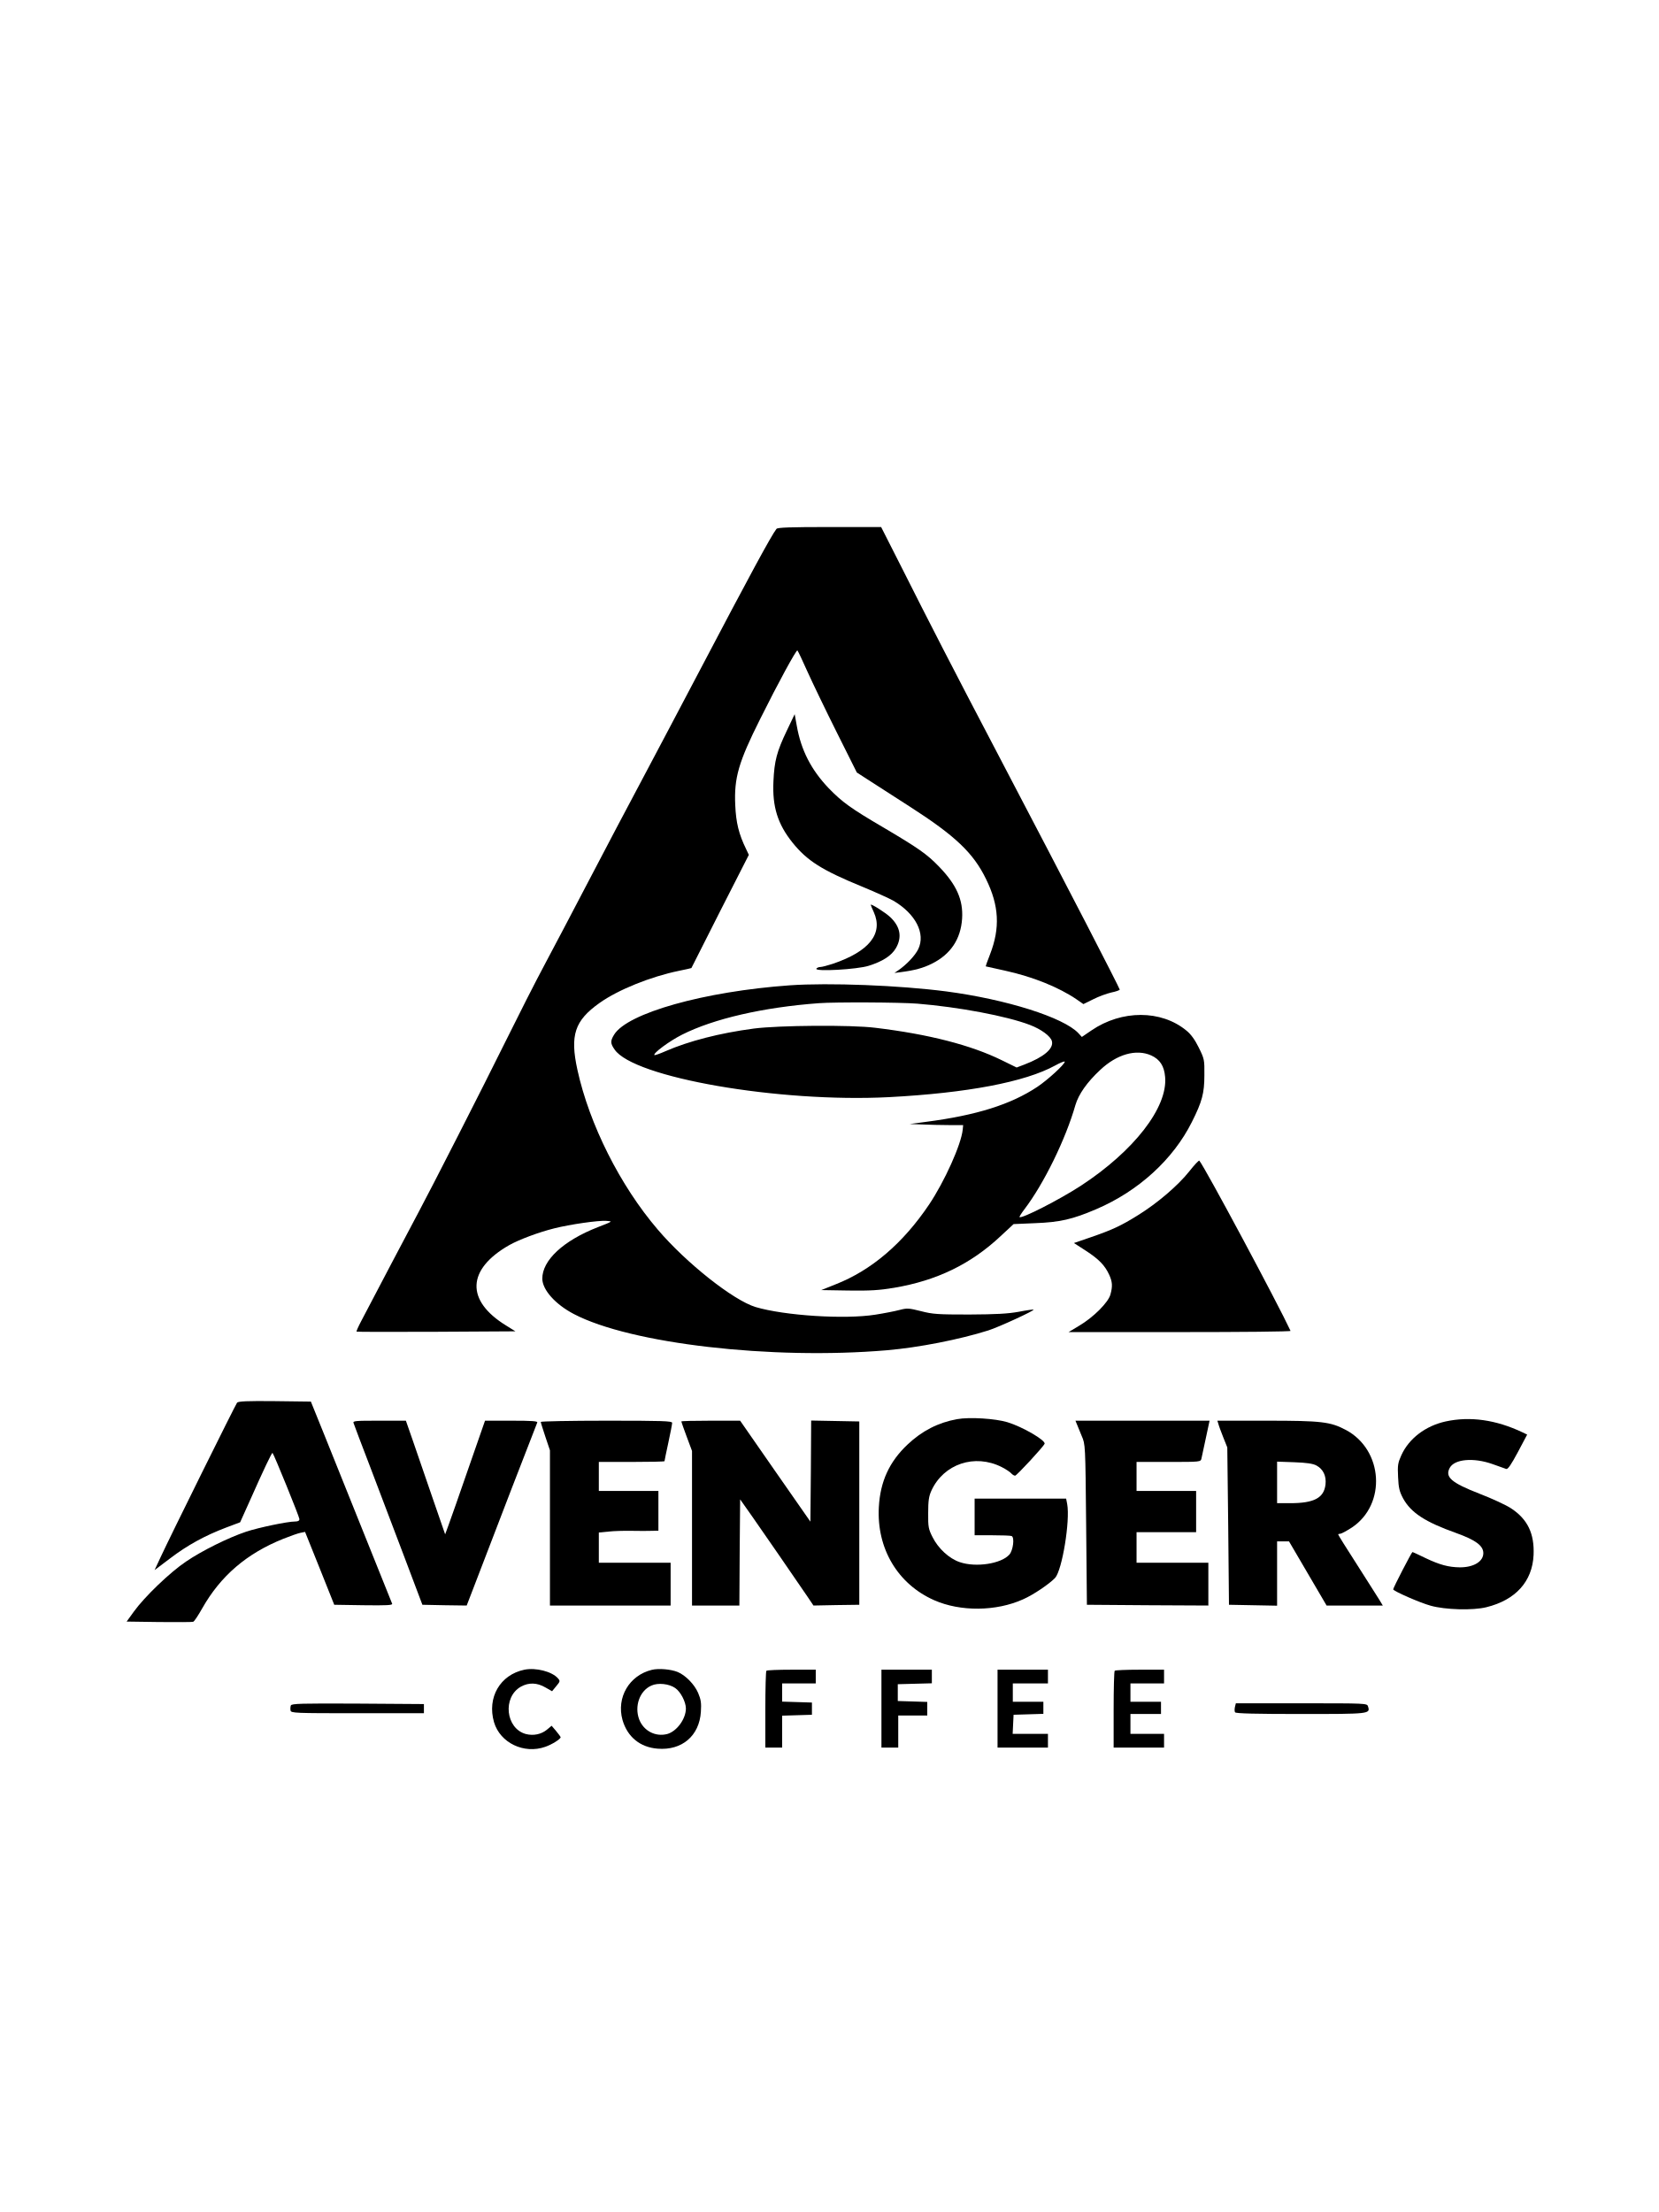
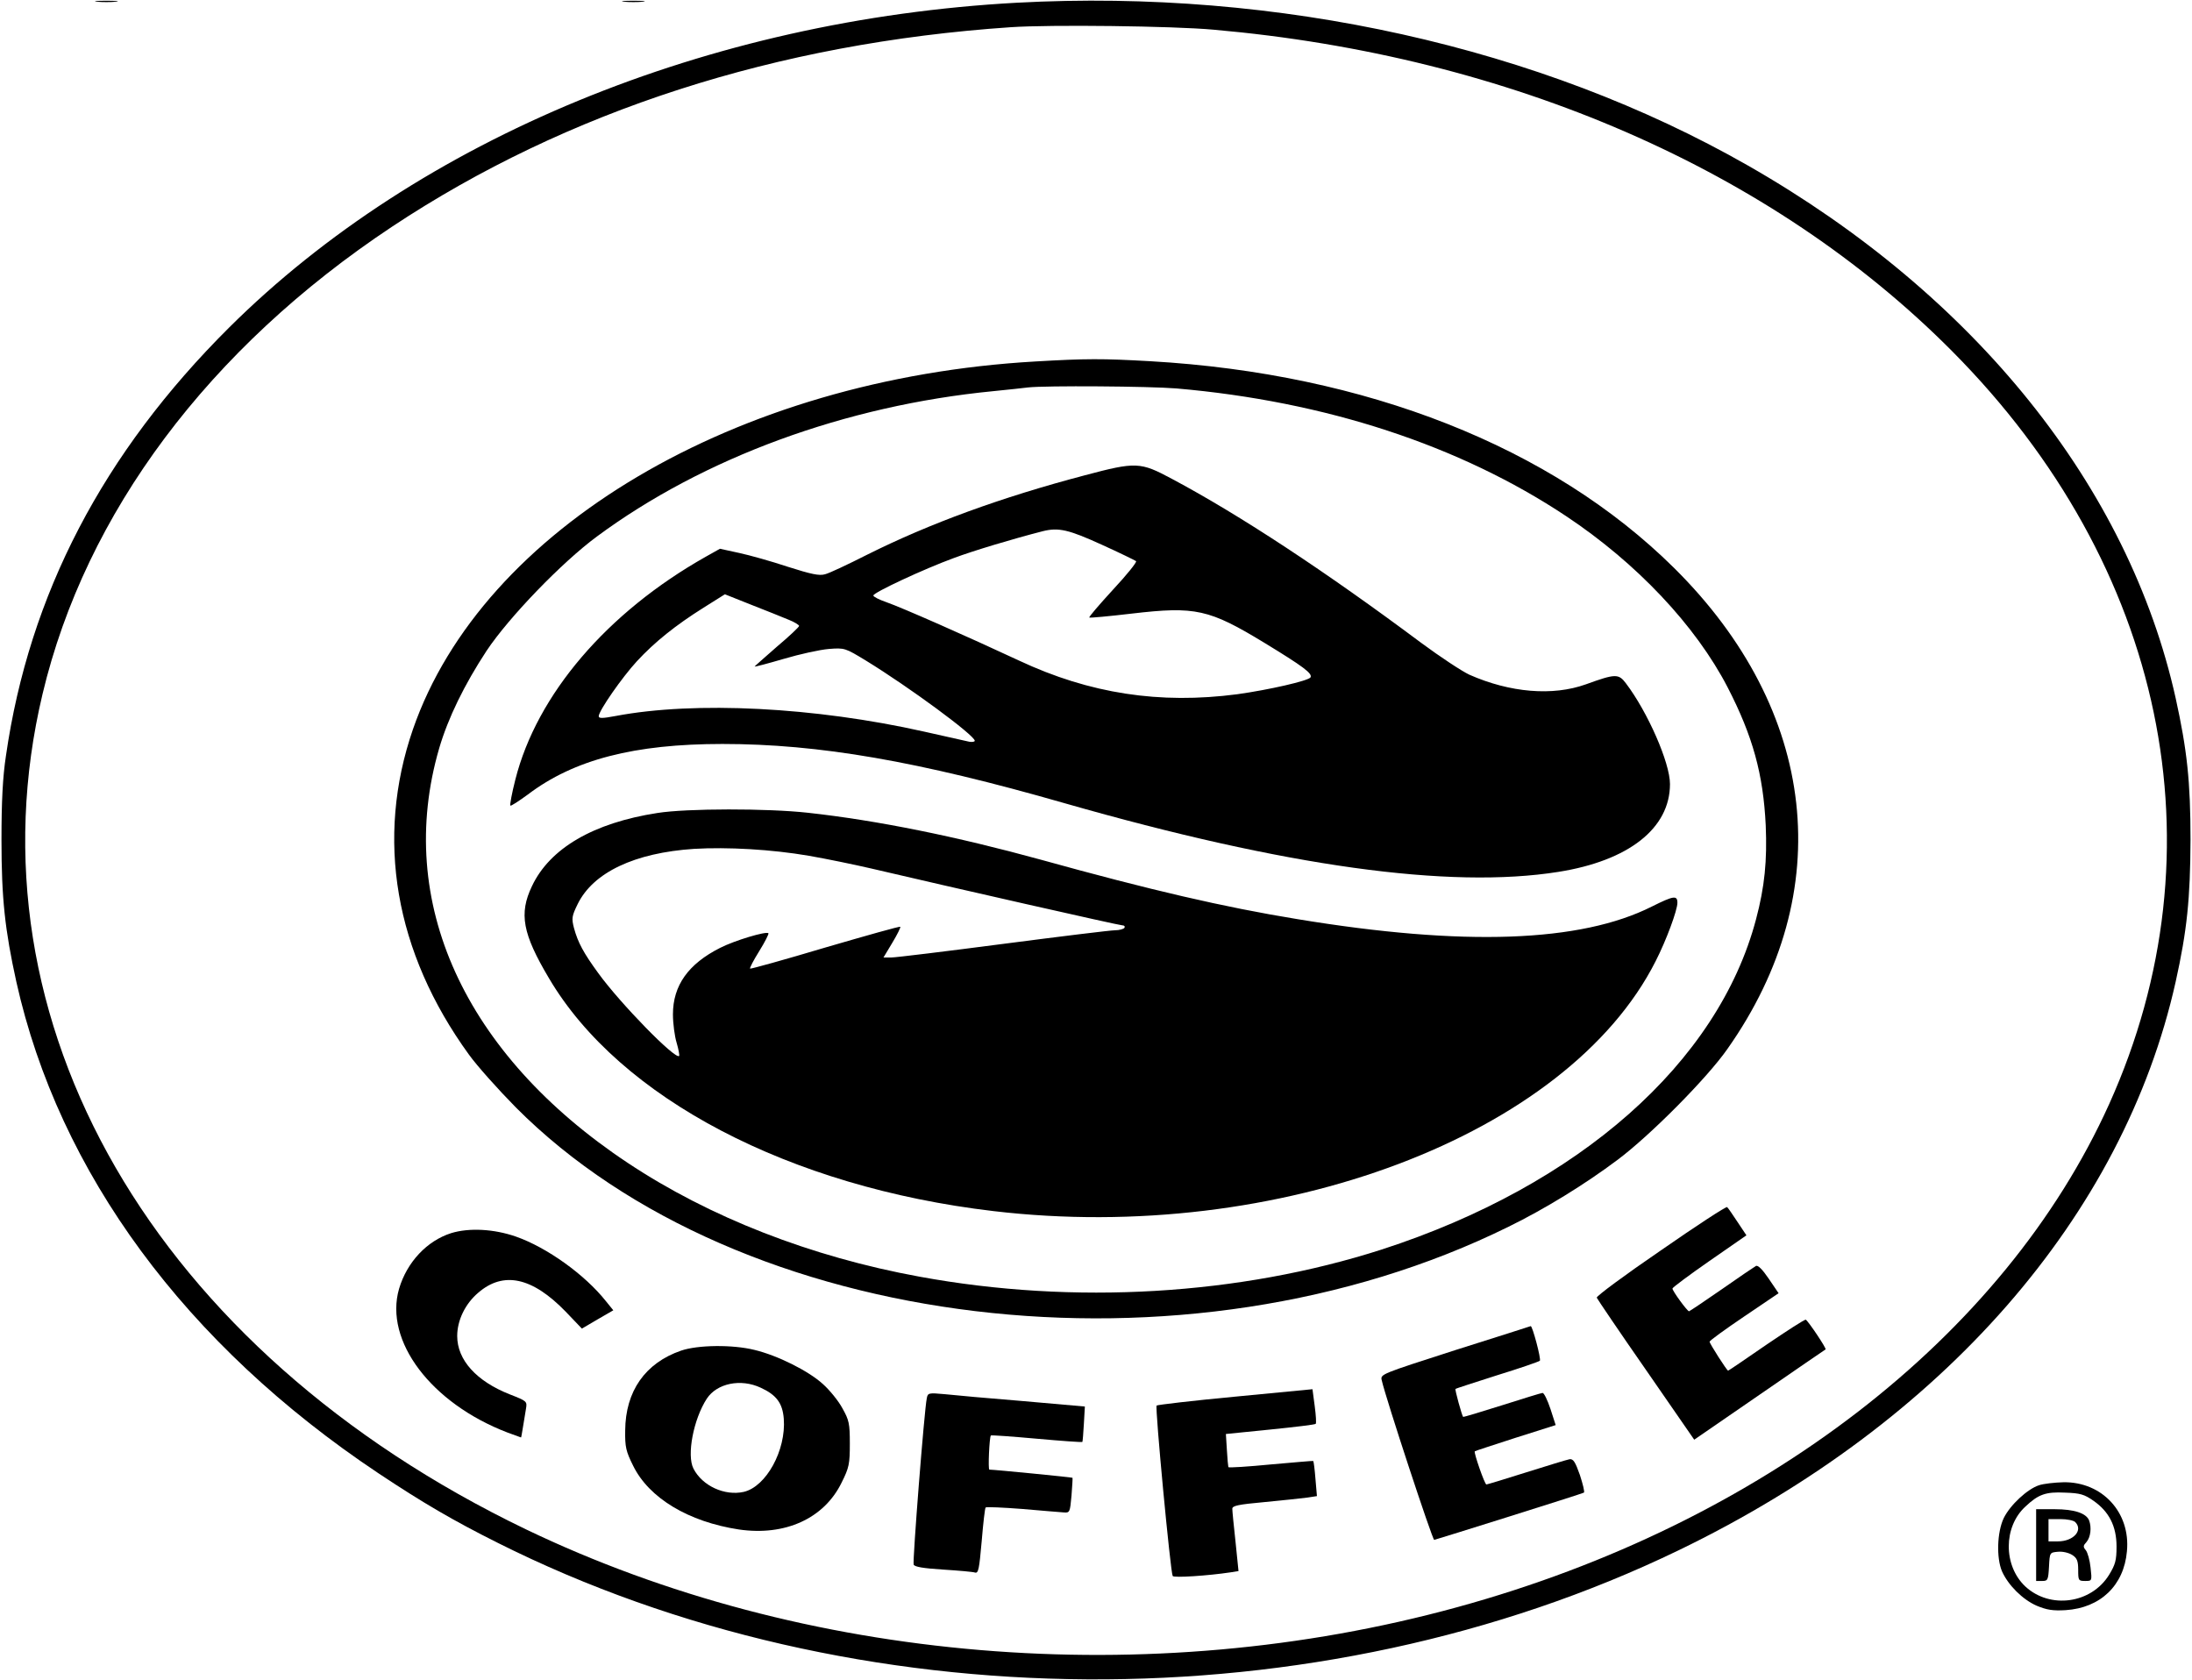
- <svg xmlns="http://www.w3.org/2000/svg" version="1.0" width="1086pt" height="1448pt" viewBox="0 0 1086 1448" preserveAspectRatio="xMidYMid meet">
-   <style>
-   :root { color: #000000; }
-   @media (prefers-color-scheme: dark) {
-     :root { color: #ffffff; }
-   }
- </style>
-   <g transform="translate(0,1448) scale(0.1,-0.1)" fill="currentColor" stroke="none">
-     <path d="M5083 11018 c-33 -41 -182 -317 -503 -928 -117 -223 -286 -542 -375 -710 -90 -168 -246 -465 -348 -660 -102 -195 -233 -445 -292 -555 -59 -110 -174 -337 -257 -505 -144 -292 -489 -968 -568 -1115 -35 -65 -300 -568 -376 -714 -19 -36 -32 -66 -30 -68 1 -2 236 -2 521 -1 l519 3 -61 38 c-265 163 -258 367 20 526 64 36 191 84 295 110 103 26 290 53 342 49 42 -3 42 -3 -56 -41 -226 -88 -365 -217 -364 -338 1 -73 86 -168 207 -231 370 -194 1294 -301 2048 -237 209 18 475 70 665 130 69 22 303 130 296 136 -2 2 -46 -4 -97 -14 -72 -13 -147 -17 -324 -18 -205 0 -239 2 -316 22 -80 20 -90 21 -140 8 -30 -8 -101 -22 -159 -31 -201 -32 -596 -6 -784 50 -145 44 -453 287 -641 508 -245 286 -447 688 -525 1044 -50 228 -18 323 144 438 122 87 336 173 521 211 44 9 80 17 81 18 0 1 85 168 188 372 l188 369 -17 36 c-49 100 -67 175 -72 290 -8 178 21 280 164 565 117 235 237 455 243 447 4 -4 33 -65 65 -137 32 -71 118 -250 191 -396 l133 -266 93 -60 c51 -33 167 -108 258 -166 294 -189 412 -301 495 -472 85 -173 93 -319 26 -492 -17 -42 -29 -78 -28 -79 1 0 58 -13 126 -28 183 -40 353 -109 470 -189 l43 -30 65 32 c35 18 88 37 118 44 30 6 55 15 55 19 0 4 -97 195 -216 425 -212 409 -254 490 -601 1153 -259 493 -445 855 -602 1168 l-143 282 -338 0 c-258 0 -340 -3 -347 -12z" />
-     <path d="M5151 9698 c-66 -138 -82 -199 -88 -333 -8 -166 28 -280 125 -401 96 -119 192 -180 458 -289 87 -36 177 -77 202 -91 146 -86 212 -215 163 -317 -21 -43 -77 -102 -131 -139 l-25 -17 40 5 c93 12 148 27 206 56 122 61 188 160 197 294 8 123 -36 222 -151 341 -79 82 -135 121 -367 258 -210 123 -268 165 -356 256 -114 120 -180 248 -208 407 l-14 77 -51 -107z" />
-     <path d="M5700 8557 c0 -3 9 -24 20 -48 63 -140 -29 -257 -268 -338 -34 -11 -71 -21 -81 -21 -11 0 -23 -5 -27 -11 -12 -21 269 -5 343 19 92 29 149 66 178 116 41 71 29 140 -38 203 -31 29 -127 90 -127 80z" />
-     <path d="M5170 8030 c-561 -40 -1064 -182 -1150 -323 -25 -41 -25 -57 3 -97 124 -184 1076 -349 1797 -312 511 27 890 99 1087 207 34 19 63 30 63 25 0 -17 -111 -119 -180 -165 -173 -115 -398 -186 -730 -229 l-105 -14 85 -3 c47 -2 126 -4 175 -4 l90 0 -3 -30 c-10 -98 -119 -339 -220 -490 -171 -254 -377 -430 -611 -522 l-95 -38 179 -3 c143 -2 203 2 298 18 279 47 502 155 697 338 l85 79 140 6 c163 6 246 25 402 92 276 118 503 326 625 570 67 133 82 189 82 306 1 102 0 107 -37 182 -25 51 -52 88 -81 111 -165 136 -423 136 -621 1 l-63 -43 -23 25 c-97 103 -471 221 -864 273 -307 40 -769 58 -1025 40z m835 -120 c270 -22 584 -81 736 -139 74 -28 137 -74 145 -107 12 -49 -53 -104 -181 -153 l-50 -19 -98 48 c-202 99 -478 170 -827 212 -159 20 -633 16 -795 -5 -226 -30 -426 -82 -578 -148 -38 -17 -71 -28 -73 -26 -12 11 99 93 181 134 206 104 530 179 895 206 105 8 534 6 645 -3z m1531 -339 c57 -26 85 -69 91 -141 18 -199 -204 -485 -553 -713 -142 -92 -387 -217 -400 -204 -2 2 12 25 32 51 126 165 270 458 334 683 21 70 75 148 162 229 109 103 236 139 334 95z" />
-     <path d="M7785 6812 c-73 -92 -208 -208 -336 -287 -112 -70 -169 -96 -311 -145 l-108 -37 79 -51 c86 -56 124 -96 152 -157 21 -46 23 -75 8 -129 -14 -52 -111 -149 -204 -204 l-70 -42 728 0 c401 0 727 3 725 8 -81 175 -561 1072 -597 1114 -3 4 -33 -28 -66 -70z" />
-     <path d="M1552 5298 c-11 -14 -436 -872 -500 -1010 l-40 -86 102 77 c113 86 226 148 365 201 l93 35 63 140 c94 212 145 318 149 314 10 -10 176 -419 176 -433 0 -11 -9 -16 -29 -16 -49 0 -235 -39 -318 -66 -117 -39 -291 -125 -395 -196 -106 -71 -273 -232 -342 -328 l-47 -65 213 -3 c117 -1 217 -1 223 2 7 2 33 42 59 88 120 212 291 359 531 455 45 18 96 36 112 39 l30 6 96 -239 95 -238 192 -3 c152 -2 191 0 187 10 -6 16 -317 790 -441 1098 l-91 225 -236 3 c-181 2 -239 -1 -247 -10z" />
-     <path d="M6265 5190 c-123 -22 -230 -77 -324 -166 -120 -113 -179 -243 -188 -410 -15 -271 124 -504 362 -609 172 -76 406 -74 583 6 68 30 172 101 209 140 46 51 99 374 79 483 l-7 36 -299 0 -300 0 0 -120 0 -120 114 0 c63 0 120 -2 128 -5 21 -8 10 -95 -15 -122 -54 -60 -219 -85 -324 -49 -69 23 -141 89 -178 163 -27 53 -30 67 -29 158 0 80 4 109 21 147 80 175 284 244 461 154 26 -13 54 -32 61 -40 8 -9 19 -16 26 -16 10 0 186 190 193 209 8 22 -144 111 -243 141 -79 24 -249 35 -330 20z" />
-     <path d="M9463 5175 c-131 -29 -240 -111 -290 -222 -22 -49 -25 -65 -21 -141 3 -72 9 -96 33 -141 52 -94 144 -154 349 -227 125 -45 176 -82 176 -131 0 -55 -63 -93 -153 -93 -75 1 -131 16 -224 60 -45 22 -84 40 -87 40 -5 0 -126 -234 -126 -244 0 -11 175 -88 245 -107 95 -27 277 -32 365 -10 191 47 301 168 309 342 6 140 -39 234 -147 305 -31 21 -124 64 -207 96 -185 72 -227 109 -195 169 31 58 156 69 280 25 41 -15 82 -29 90 -32 11 -3 32 28 76 110 l61 115 -31 15 c-173 82 -342 106 -503 71z" />
-     <path d="M2315 5163 c3 -10 53 -142 111 -293 57 -151 157 -414 222 -585 l117 -310 145 -3 145 -2 47 122 c118 310 400 1040 415 1076 4 9 -33 12 -168 12 l-174 0 -109 -313 c-59 -171 -118 -339 -130 -371 l-22 -60 -83 240 c-45 131 -103 299 -128 372 l-46 132 -174 0 c-163 0 -175 -1 -168 -17z" />
-     <path d="M3540 5172 c0 -5 14 -48 30 -97 l30 -89 0 -508 0 -508 395 0 395 0 0 140 0 140 -235 0 -235 0 0 99 0 99 63 6 c34 4 103 6 152 5 50 -1 109 -1 133 0 l42 1 0 130 0 130 -195 0 -195 0 0 95 0 95 215 0 c118 0 215 2 215 5 0 3 11 57 25 121 14 64 25 122 25 130 0 12 -65 14 -430 14 -236 0 -430 -4 -430 -8z" />
-     <path d="M4460 5175 c0 -3 16 -48 35 -99 l35 -94 0 -506 0 -506 155 0 155 0 2 347 3 348 81 -115 c73 -104 259 -374 360 -522 l39 -58 150 3 150 2 0 600 0 600 -157 3 -158 3 -2 -331 -3 -331 -230 330 -230 331 -192 0 c-106 0 -193 -2 -193 -5z" />
-     <path d="M7049 5158 c5 -13 20 -48 32 -78 24 -55 24 -56 29 -580 l5 -525 398 -3 397 -2 0 140 0 140 -235 0 -235 0 0 100 0 100 195 0 195 0 0 135 0 135 -195 0 -195 0 0 95 0 95 210 0 c209 0 210 0 215 23 3 12 16 73 29 135 l24 112 -439 0 -439 0 9 -22z" />
-     <path d="M7976 5158 c3 -13 18 -52 32 -88 l26 -65 6 -515 5 -515 158 -3 157 -3 0 211 0 210 39 0 39 0 123 -210 123 -210 184 0 184 0 -23 38 c-13 20 -78 124 -146 230 -68 105 -123 194 -123 197 0 3 6 5 14 5 7 0 42 19 76 41 227 152 205 507 -39 638 -102 54 -158 61 -519 61 l-323 0 7 -22z m641 -271 c45 -24 66 -69 60 -124 -10 -89 -75 -123 -231 -123 l-86 0 0 136 0 136 113 -4 c81 -3 121 -9 144 -21z" />
-     <path d="M3433 3550 c-159 -33 -246 -182 -199 -344 40 -135 196 -210 335 -161 44 15 101 51 101 63 -1 4 -14 22 -30 41 l-29 34 -30 -25 c-37 -31 -89 -42 -139 -29 -132 36 -154 241 -32 310 51 28 105 27 160 -5 l44 -25 27 33 c26 31 27 34 11 52 -39 44 -144 71 -219 56z" />
-     <path d="M4267 3549 c-148 -36 -233 -181 -192 -328 32 -111 115 -179 230 -188 159 -13 273 84 283 241 4 59 0 81 -18 124 -24 56 -83 116 -134 137 -44 18 -125 25 -169 14z m153 -119 c36 -25 69 -90 70 -133 0 -69 -59 -150 -122 -168 -77 -20 -155 20 -184 96 -32 86 3 187 80 221 43 20 116 12 156 -16z" />
-     <path d="M5017 3543 c-4 -3 -7 -118 -7 -255 l0 -248 55 0 55 0 0 105 0 104 98 3 97 3 0 40 0 40 -97 3 -98 3 0 59 0 60 110 0 110 0 0 45 0 45 -158 0 c-87 0 -162 -3 -165 -7z" />
-     <path d="M5770 3295 l0 -255 55 0 55 0 0 105 0 105 95 0 95 0 0 45 0 44 -96 3 -97 3 0 55 0 55 112 3 111 3 0 44 0 45 -165 0 -165 0 0 -255z" />
-     <path d="M6530 3295 l0 -255 165 0 165 0 0 45 0 45 -115 0 -116 0 3 63 3 62 98 3 97 3 0 39 0 40 -100 0 -100 0 0 60 0 60 115 0 115 0 0 45 0 45 -165 0 -165 0 0 -255z" />
-     <path d="M7297 3543 c-4 -3 -7 -118 -7 -255 l0 -248 165 0 165 0 0 45 0 45 -110 0 -110 0 0 65 0 65 100 0 100 0 0 40 0 40 -100 0 -100 0 0 60 0 60 110 0 110 0 0 45 0 45 -158 0 c-87 0 -162 -3 -165 -7z" />
-     <path d="M1904 3316 c-3 -8 -4 -23 -2 -33 3 -17 27 -18 438 -18 l435 0 0 30 0 30 -433 3 c-371 2 -433 0 -438 -12z" />
-     <path d="M8084 3306 c-3 -14 -3 -30 1 -35 4 -8 143 -11 429 -11 454 0 457 0 441 50 -6 20 -12 20 -435 20 l-430 0 -6 -24z" />
+ <svg xmlns="http://www.w3.org/2000/svg" version="1.0" width="886pt" height="679pt" viewBox="0 0 886 679" preserveAspectRatio="xMidYMid meet">
+   <g transform="translate(0,679) scale(0.1,-0.1)" fill="#000000" stroke="none">
+     <path d="M393 6783 c20 -2 54 -2 75 0 20 2 3 4 -38 4 -41 0 -58 -2 -37 -4z" />
+     <path d="M2523 6783 c20 -2 54 -2 75 0 20 2 3 4 -38 4 -41 0 -58 -2 -37 -4z" />
+     <path d="M4110 6779 c-1247 -68 -2415 -549 -3183 -1312 -511 -508 -809 -1080 -903 -1732 -13 -85 -18 -184 -18 -340 0 -237 14 -364 60 -573 172 -772 684 -1467 1464 -1987 179 -119 302 -191 482 -281 1446 -725 3312 -736 4773 -30 1068 516 1798 1352 2009 2298 46 207 59 336 60 573 0 237 -14 364 -60 573 -190 855 -811 1629 -1729 2153 -839 479 -1899 715 -2955 658z m795 -109 c1197 -105 2258 -567 2985 -1299 862 -867 1100 -2013 635 -3044 -425 -941 -1402 -1695 -2635 -2033 -1246 -342 -2641 -225 -3765 315 -1500 722 -2269 2050 -1953 3376 174 732 673 1398 1413 1889 706 468 1555 742 2500 806 159 11 656 5 820 -10z" />
+     <path d="M4185 5329 c-1211 -69 -2235 -675 -2516 -1487 -152 -441 -74 -900 226 -1314 33 -46 119 -142 190 -214 905 -909 2709 -1126 4013 -482 147 72 308 171 440 270 130 97 361 329 444 448 448 635 366 1369 -216 1945 -494 489 -1245 785 -2116 835 -194 11 -260 11 -465 -1z m570 -109 c602 -52 1145 -230 1575 -516 286 -190 524 -443 653 -692 102 -198 144 -351 154 -558 6 -142 -4 -247 -39 -379 -153 -580 -716 -1077 -1512 -1335 -575 -185 -1245 -225 -1870 -110 -438 80 -848 240 -1179 460 -661 439 -942 1056 -762 1675 36 123 102 258 192 395 90 135 303 356 445 461 431 319 1006 530 1603 588 61 6 124 13 140 15 71 8 490 5 600 -4z" />
+     <path d="M4385 4869 c-338 -89 -628 -195 -880 -321 -77 -39 -153 -75 -170 -79 -23 -7 -56 0 -150 30 -66 22 -155 47 -197 56 l-78 17 -57 -32 c-399 -225 -683 -557 -770 -901 -14 -55 -23 -103 -20 -105 2 -3 34 18 71 45 186 141 430 204 786 204 390 0 790 -69 1385 -240 891 -255 1554 -347 1994 -277 284 45 451 176 451 355 0 86 -90 291 -178 407 -30 40 -43 39 -162 -4 -134 -48 -306 -34 -471 39 -30 14 -118 72 -195 129 -386 288 -732 516 -1008 663 -127 68 -144 69 -351 14z m67 -280 c73 -33 136 -64 140 -67 4 -4 -38 -56 -93 -115 -55 -60 -99 -111 -96 -113 2 -2 79 5 172 16 257 30 312 18 537 -119 154 -94 194 -123 185 -139 -10 -14 -167 -50 -296 -68 -313 -41 -596 2 -882 136 -210 98 -473 214 -536 236 -29 10 -53 22 -53 27 0 12 204 107 324 151 80 30 240 78 361 109 64 16 105 6 237 -54z m-1264 -304 c23 -9 42 -21 42 -25 0 -4 -40 -42 -90 -84 -49 -43 -90 -79 -90 -80 0 -2 53 12 118 31 64 19 146 37 182 40 64 5 66 4 150 -47 176 -108 438 -301 440 -324 0 -4 -10 -6 -22 -4 -13 3 -95 21 -183 41 -441 99 -925 124 -1247 63 -53 -10 -68 -10 -68 -1 0 22 95 158 154 222 72 78 157 146 270 217 l86 54 108 -43 c59 -23 126 -50 150 -60z" />
+     <path d="M2657 3504 c-259 -40 -435 -143 -507 -296 -53 -111 -38 -192 69 -372 286 -485 972 -844 1796 -941 1151 -136 2321 306 2677 1010 43 84 88 206 88 236 0 31 -15 29 -103 -15 -288 -145 -760 -162 -1433 -51 -295 48 -596 118 -1036 240 -342 94 -661 159 -943 190 -162 18 -489 18 -608 -1z m613 -173 c69 -12 181 -35 250 -51 324 -76 1003 -230 1016 -230 8 0 12 -4 9 -10 -3 -5 -21 -10 -38 -10 -18 0 -221 -25 -452 -55 -230 -30 -434 -55 -452 -55 l-32 0 36 60 c20 33 34 62 32 64 -2 3 -139 -36 -304 -84 -164 -49 -301 -87 -303 -85 -3 2 14 34 37 71 23 37 39 69 37 72 -9 9 -136 -29 -195 -59 -129 -65 -191 -152 -191 -269 0 -37 7 -89 15 -115 8 -27 12 -51 10 -53 -15 -16 -238 212 -327 335 -59 81 -82 123 -98 182 -10 39 -9 48 15 97 63 128 230 207 470 223 135 8 314 -2 465 -28z" />
+     <path d="M6713 1736 c-145 -99 -261 -185 -259 -191 2 -5 91 -137 199 -292 l195 -282 263 181 c145 100 266 183 268 184 4 4 -69 113 -80 120 -4 2 -75 -44 -159 -101 -84 -58 -153 -105 -155 -105 -5 0 -75 110 -75 117 1 5 63 50 140 102 l139 94 -40 59 c-25 37 -44 56 -52 51 -7 -4 -69 -46 -139 -95 -69 -48 -129 -88 -131 -88 -7 0 -67 82 -67 92 0 4 67 54 149 111 l150 104 -36 54 c-20 30 -38 57 -42 60 -3 4 -124 -75 -268 -175z" />
+     <path d="M1824 1806 c-98 -31 -179 -117 -211 -225 -61 -211 130 -463 438 -581 30 -11 55 -20 55 -20 1 0 4 19 8 43 4 23 9 56 12 73 5 30 4 31 -65 58 -135 53 -213 139 -213 236 0 63 32 130 85 175 102 88 218 63 353 -76 l66 -69 63 37 64 37 -30 37 c-85 107 -238 217 -364 261 -89 31 -189 36 -261 14z" />
+     <path d="M5882 1333 c-301 -97 -303 -97 -297 -122 16 -72 205 -646 212 -645 13 3 597 186 605 191 4 2 -4 34 -16 71 -19 54 -27 66 -42 64 -11 -2 -89 -26 -175 -53 -85 -27 -158 -49 -161 -49 -7 0 -52 130 -47 134 2 2 77 26 166 55 l161 51 -21 65 c-12 36 -26 65 -32 65 -5 0 -79 -23 -164 -50 -85 -27 -156 -48 -157 -47 -5 5 -34 111 -31 113 1 2 77 26 167 55 91 28 169 55 174 59 6 6 -30 142 -37 140 -1 -1 -138 -44 -305 -97z" />
+     <path d="M2753 1331 c-145 -50 -225 -164 -226 -323 -1 -66 3 -84 32 -142 64 -131 224 -227 428 -258 186 -27 344 44 415 190 30 60 33 75 33 157 0 81 -3 95 -30 143 -16 30 -52 74 -79 98 -58 53 -184 116 -277 138 -89 22 -229 20 -296 -3z m322 -150 c63 -29 88 -62 93 -125 10 -127 -71 -275 -162 -296 -77 -17 -167 24 -203 94 -28 54 0 200 54 283 41 62 137 82 218 44z" />
+     <path d="M4993 1145 c-171 -16 -314 -33 -318 -36 -7 -7 56 -674 65 -689 5 -8 142 1 235 15 l31 5 -12 118 c-7 64 -13 124 -13 133 -1 13 22 18 132 28 72 7 149 15 171 18 l39 6 -6 70 c-3 38 -7 70 -9 72 -2 1 -79 -6 -171 -14 -93 -9 -170 -14 -172 -11 -1 3 -4 34 -6 70 l-4 64 179 18 c99 10 182 20 184 23 3 2 1 35 -4 72 l-9 68 -312 -30z" />
+     <path d="M3746 1138 c-10 -47 -58 -659 -53 -672 4 -9 39 -15 119 -20 62 -4 120 -9 129 -12 14 -4 17 15 27 127 6 72 13 134 16 136 3 3 70 0 148 -6 79 -7 154 -13 168 -14 24 -2 25 1 31 68 3 39 5 71 4 72 -1 2 -316 33 -336 33 -6 0 0 131 6 138 2 2 85 -4 185 -13 100 -9 183 -15 185 -13 1 2 4 35 6 73 l4 70 -250 22 c-137 11 -280 24 -317 28 -65 6 -68 5 -72 -17z" />
+     <path d="M8242 787 c-47 -15 -117 -80 -143 -133 -27 -57 -30 -161 -7 -215 25 -56 83 -114 140 -139 41 -17 65 -21 117 -18 141 9 236 100 248 238 15 157 -100 281 -256 279 -37 -1 -81 -6 -99 -12z m220 -63 c63 -44 93 -103 93 -185 0 -56 -5 -73 -30 -114 -72 -117 -239 -140 -339 -47 -89 84 -89 241 1 323 52 49 82 60 160 56 61 -2 78 -7 115 -33z" />
+     <path d="M8230 545 l0 -145 25 0 c22 0 24 4 27 58 3 57 3 57 36 60 19 2 44 -4 58 -13 19 -12 24 -24 24 -60 0 -43 1 -45 28 -45 28 0 28 0 22 54 -3 30 -12 61 -19 70 -12 14 -11 19 3 34 16 19 21 58 10 87 -12 29 -60 45 -139 45 l-75 0 0 -145z m158 93 c33 -33 -7 -78 -70 -78 l-38 0 0 45 0 45 48 0 c26 0 53 -5 60 -12z" />
  </g>
</svg>
